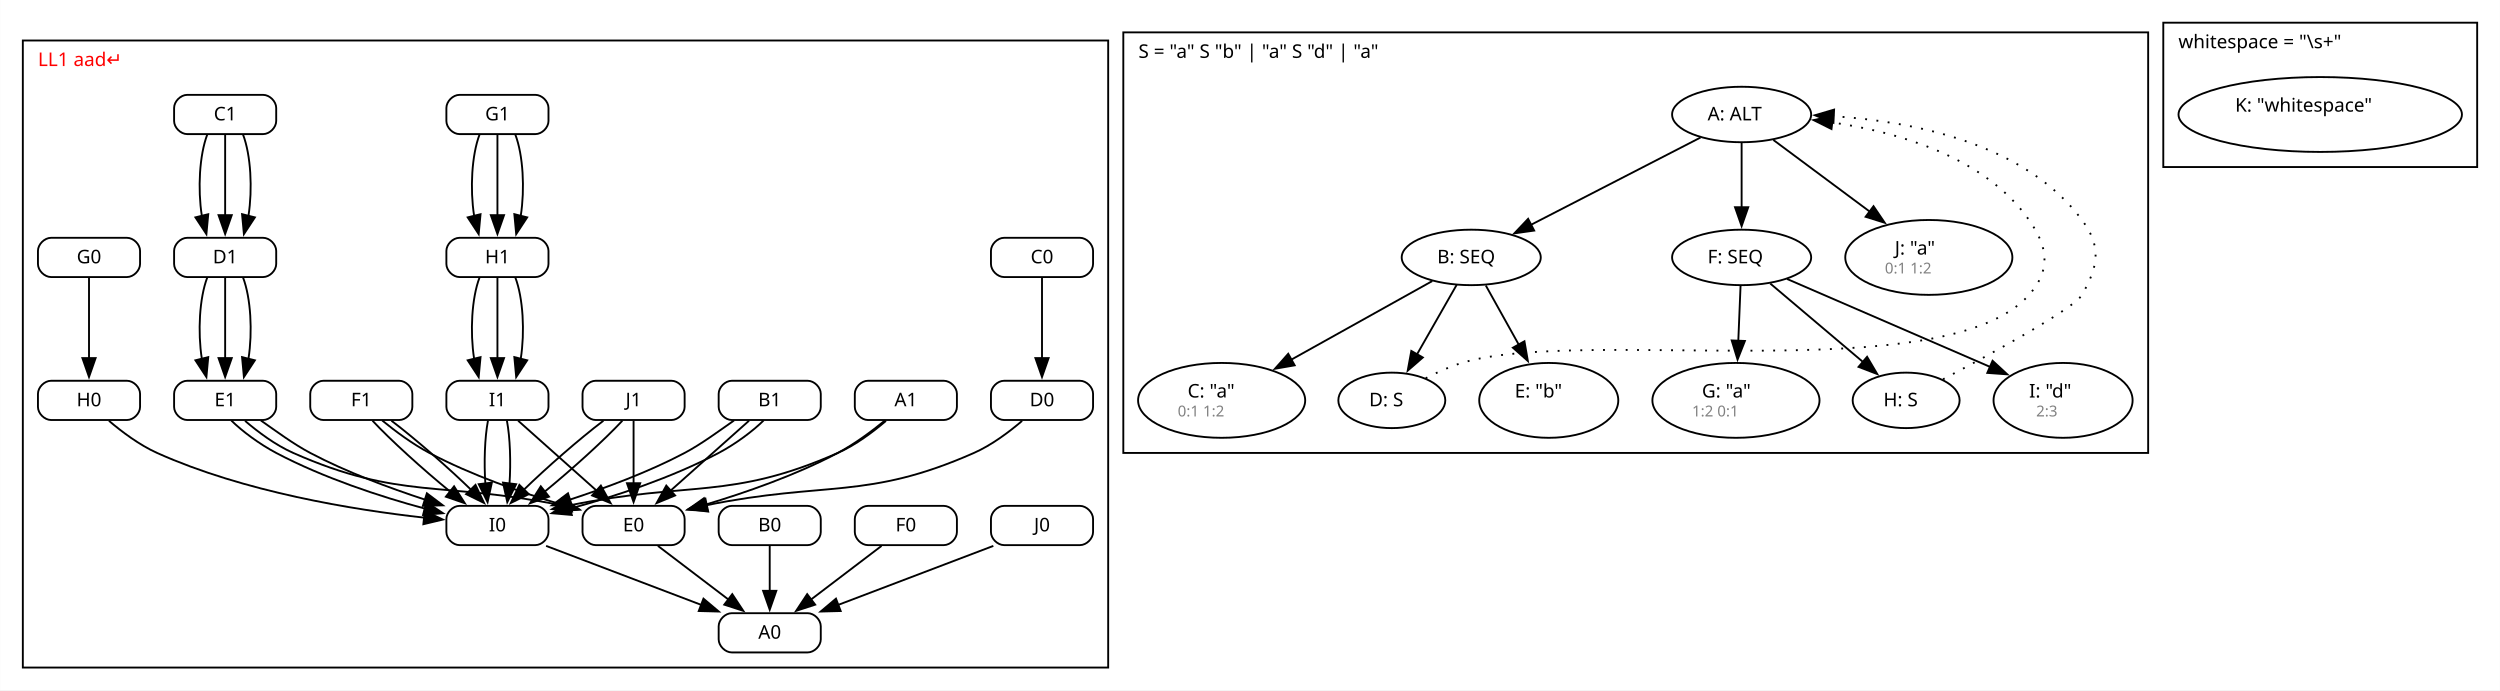
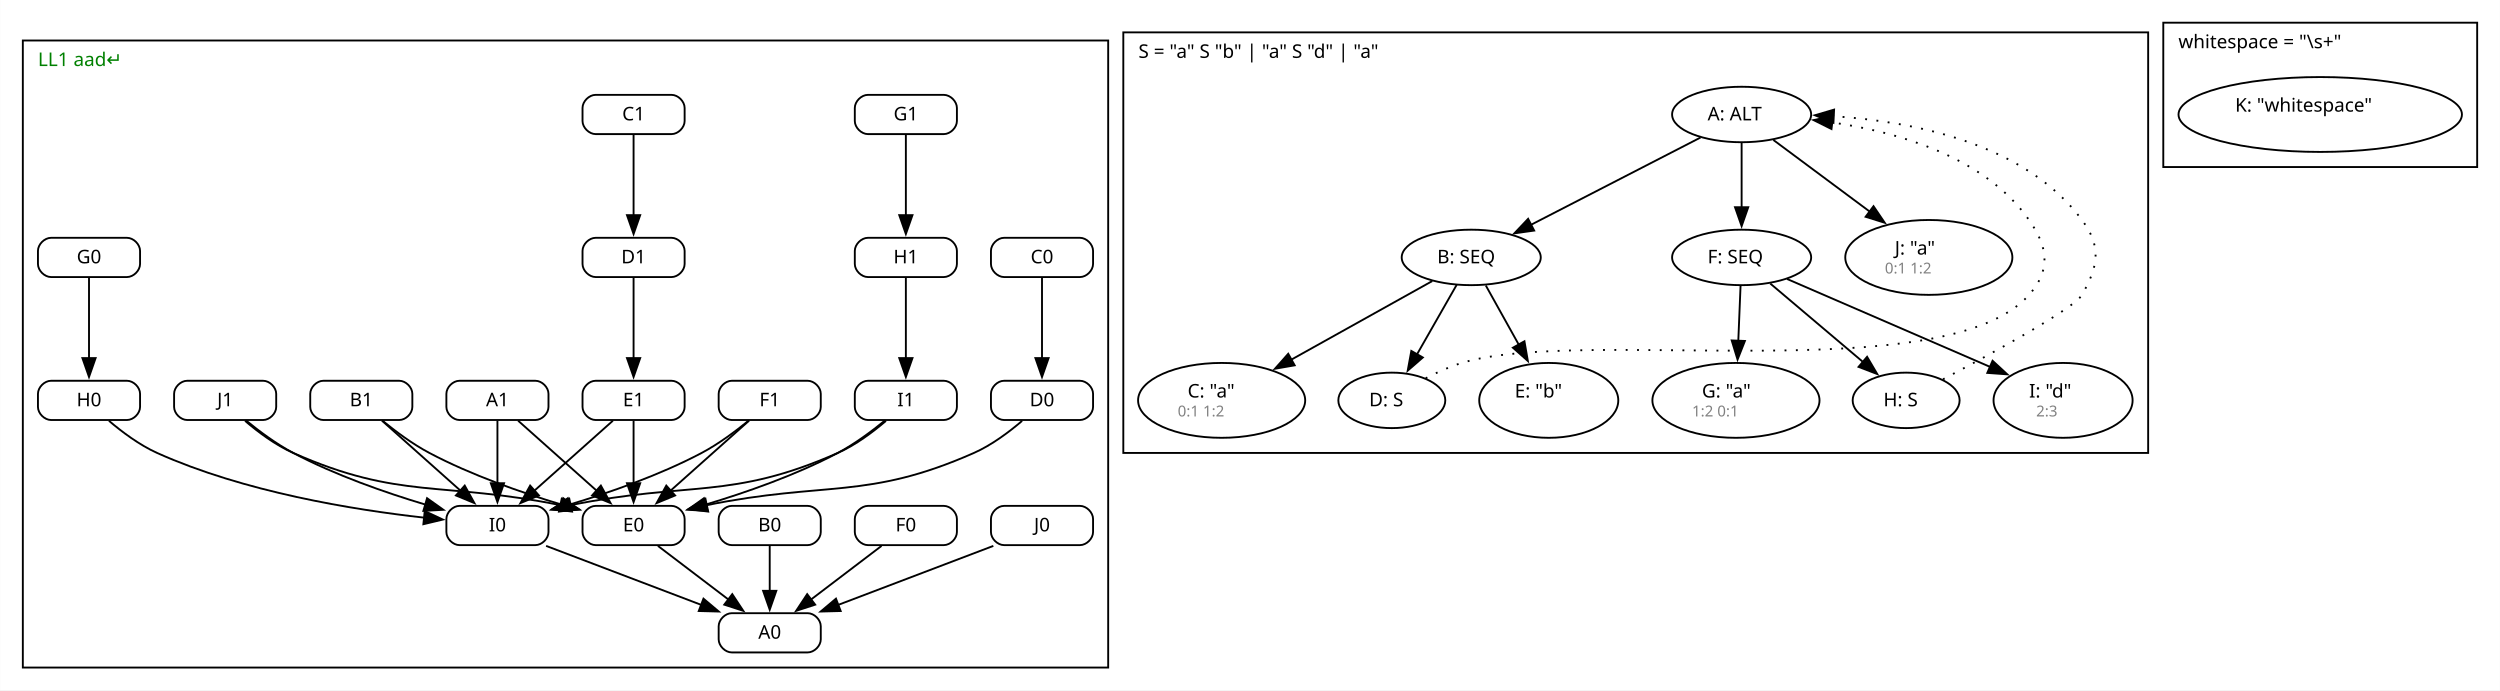
<svg xmlns="http://www.w3.org/2000/svg" width="1322pt" height="365pt" viewBox="0.00 0.00 1322.00 365.04">
  <g id="graph0" class="graph" transform="scale(1 1) rotate(0) translate(4 361.04)">
    <polygon fill="white" stroke="none" points="-4,4 -4,-361.04 1318,-361.04 1318,4 -4,4" />
+     <g id="clust1" class="cluster">
+       <polygon fill="none" stroke="black" points="8,-8 8,-339.62 582,-339.62 582,-8 8,-8" />
+       <text text-anchor="start" x="16" y="-326.12" font-family="Menlo" font-size="10.00" fill="green">LL1 aad↵</text>
+     </g>
+     <g id="clust2" class="cluster">
+       <polygon fill="none" stroke="black" points="590,-121.5 590,-343.92 1132,-343.92 1132,-121.5 590,-121.5" />
+       <text text-anchor="start" x="598" y="-330.42" font-family="Menlo" font-size="10.00">S = "a" S "b" | "a" S "d" | "a"</text>
+     </g>
    <g id="clust3" class="cluster">
      <polygon fill="none" stroke="black" points="1140,-272.7 1140,-349.04 1306,-349.04 1306,-272.7 1140,-272.7" />
      <text text-anchor="start" x="1148" y="-335.54" font-family="Menlo" font-size="10.00">whitespace = "\s+"</text>
    </g>
-     <g id="clust1" class="cluster">
-       <polygon fill="none" stroke="black" points="8,-8 8,-339.62 582,-339.62 582,-8 8,-8" />
-       <text text-anchor="start" x="16" y="-326.12" font-family="Menlo" font-size="10.00" fill="red">LL1 aad↵</text>
-     </g>
-     <g id="clust2" class="cluster">
-       <polygon fill="none" stroke="black" points="590,-121.5 590,-343.92 1132,-343.92 1132,-121.5 590,-121.5" />
-       <text text-anchor="start" x="598" y="-330.42" font-family="Menlo" font-size="10.00">S = "a" S "b" | "a" S "d" | "a"</text>
-     </g>
    <g id="node1" class="node">
-       <path fill="none" stroke="black" d="M351.08,-159.67C351.08,-159.67 310.92,-159.67 310.92,-159.67 307.46,-159.67 304,-156.22 304,-152.76 304,-152.76 304,-145.84 304,-145.84 304,-142.38 307.46,-138.92 310.92,-138.92 310.92,-138.92 351.08,-138.92 351.08,-138.92 354.54,-138.92 358,-142.38 358,-145.84 358,-145.84 358,-152.76 358,-152.76 358,-156.22 354.54,-159.67 351.08,-159.67" />
-       <text text-anchor="middle" x="331" y="-146.17" font-family="Menlo" font-size="10.00">J1</text>
+       <path fill="none" stroke="black" d="M135.08,-159.67C135.08,-159.67 94.92,-159.67 94.92,-159.67 91.46,-159.67 88,-156.22 88,-152.76 88,-152.76 88,-145.84 88,-145.84 88,-142.38 91.46,-138.92 94.92,-138.92 94.92,-138.92 135.08,-138.92 135.08,-138.92 138.54,-138.92 142,-142.38 142,-145.84 142,-145.84 142,-152.76 142,-152.76 142,-156.22 138.54,-159.67 135.08,-159.67" />
+       <text text-anchor="middle" x="115" y="-146.17" font-family="Menlo" font-size="10.00">J1</text>
    </g>
    <g id="node2" class="node">
      <path fill="none" stroke="black" d="M279.08,-93.5C279.08,-93.5 238.92,-93.5 238.92,-93.5 235.46,-93.5 232,-90.04 232,-86.58 232,-86.58 232,-79.67 232,-79.67 232,-76.21 235.46,-72.75 238.92,-72.75 238.92,-72.75 279.08,-72.75 279.08,-72.75 282.54,-72.75 286,-76.21 286,-79.67 286,-79.67 286,-86.58 286,-86.58 286,-90.04 282.54,-93.5 279.08,-93.5" />
      <text text-anchor="middle" x="259" y="-80" font-family="Menlo" font-size="10.00">I0</text>
    </g>
    <g id="edge1" class="edge">
-       <path fill="none" stroke="black" d="M315.06,-138.55C302.3,-128.85 284.97,-113.73 272.81,-101.88" />
-       <polygon fill="black" stroke="black" points="275.58,-99.71 266.07,-95.04 270.6,-104.62 275.58,-99.71" />
-     </g>
-     <g id="edge3" class="edge">
-       <path fill="none" stroke="black" d="M325.07,-138.55C315.78,-128.56 298.48,-112.84 283.78,-100.86" />
-       <polygon fill="black" stroke="black" points="286.27,-98.36 276.25,-94.9 281.93,-103.85 286.27,-98.36" />
+       <path fill="none" stroke="black" d="M126.07,-138.66C132.9,-133.07 142.05,-126.24 151,-121.5 173.15,-109.78 199.73,-100.53 220.98,-94.16" />
+       <polygon fill="black" stroke="black" points="221.78,-97.57 230.41,-91.43 219.83,-90.85 221.78,-97.57" />
    </g>
    <g id="node3" class="node">
      <path fill="none" stroke="black" d="M351.08,-93.5C351.08,-93.5 310.92,-93.5 310.92,-93.5 307.46,-93.5 304,-90.04 304,-86.58 304,-86.58 304,-79.67 304,-79.67 304,-76.21 307.46,-72.75 310.92,-72.75 310.92,-72.75 351.08,-72.75 351.08,-72.75 354.54,-72.75 358,-76.21 358,-79.67 358,-79.67 358,-86.58 358,-86.58 358,-90.04 354.54,-93.5 351.08,-93.5" />
      <text text-anchor="middle" x="331" y="-80" font-family="Menlo" font-size="10.00">E0</text>
    </g>
    <g id="edge2" class="edge">
-       <path fill="none" stroke="black" d="M331,-138.55C331,-129.79 331,-116.61 331,-105.42" />
-       <polygon fill="black" stroke="black" points="334.5,-105.48 331,-95.48 327.5,-105.48 334.5,-105.48" />
+       <path fill="none" stroke="black" d="M125.53,-138.45C132.31,-132.65 141.59,-125.66 151,-121.5 207.49,-96.54 229.12,-106.7 292.53,-93.84" />
+       <polygon fill="black" stroke="black" points="293.01,-97.32 302.05,-91.79 291.53,-90.48 293.01,-97.32" />
    </g>
    <g id="node5" class="node">
      <path fill="none" stroke="black" d="M423.08,-36.75C423.08,-36.75 382.92,-36.75 382.92,-36.75 379.46,-36.75 376,-33.29 376,-29.83 376,-29.83 376,-22.92 376,-22.92 376,-19.46 379.46,-16 382.92,-16 382.92,-16 423.08,-16 423.08,-16 426.54,-16 430,-19.46 430,-22.92 430,-22.92 430,-29.83 430,-29.83 430,-33.29 426.54,-36.75 423.08,-36.75" />
      <text text-anchor="middle" x="403" y="-23.25" font-family="Menlo" font-size="10.00">A0</text>
    </g>
-     <g id="edge8" class="edge">
+     <g id="edge6" class="edge">
      <path fill="none" stroke="black" d="M284.74,-72.34C307.58,-63.66 341.17,-50.88 366.72,-41.17" />
      <polygon fill="black" stroke="black" points="367.96,-44.44 376.06,-37.62 365.47,-37.9 367.96,-44.44" />
    </g>
-     <g id="edge24" class="edge">
+     <g id="edge16" class="edge">
      <path fill="none" stroke="black" d="M343.87,-72.34C354.21,-64.47 368.97,-53.25 381.15,-43.99" />
      <polygon fill="black" stroke="black" points="383.19,-46.83 389.03,-37.99 378.96,-41.26 383.19,-46.83" />
    </g>
    <g id="node4" class="node">
      <path fill="none" stroke="black" d="M567.08,-93.5C567.08,-93.5 526.92,-93.5 526.92,-93.5 523.46,-93.5 520,-90.04 520,-86.58 520,-86.58 520,-79.67 520,-79.67 520,-76.21 523.46,-72.75 526.92,-72.75 526.92,-72.75 567.08,-72.75 567.08,-72.75 570.54,-72.75 574,-76.21 574,-79.67 574,-79.67 574,-86.58 574,-86.58 574,-90.04 570.54,-93.5 567.08,-93.5" />
      <text text-anchor="middle" x="547" y="-80" font-family="Menlo" font-size="10.00">J0</text>
    </g>
-     <g id="edge4" class="edge">
+     <g id="edge3" class="edge">
      <path fill="none" stroke="black" d="M521.26,-72.34C498.42,-63.66 464.83,-50.88 439.28,-41.17" />
      <polygon fill="black" stroke="black" points="440.53,-37.9 429.94,-37.62 438.04,-44.44 440.53,-37.9" />
    </g>
    <g id="node6" class="node">
-       <path fill="none" stroke="black" d="M279.08,-159.67C279.08,-159.67 238.92,-159.67 238.92,-159.67 235.46,-159.67 232,-156.22 232,-152.76 232,-152.76 232,-145.84 232,-145.84 232,-142.38 235.46,-138.92 238.92,-138.92 238.92,-138.92 279.08,-138.92 279.08,-138.92 282.54,-138.92 286,-142.38 286,-145.84 286,-145.84 286,-152.76 286,-152.76 286,-156.22 282.54,-159.67 279.08,-159.67" />
-       <text text-anchor="middle" x="259" y="-146.17" font-family="Menlo" font-size="10.00">I1</text>
+       <path fill="none" stroke="black" d="M495.08,-159.67C495.08,-159.67 454.92,-159.67 454.92,-159.67 451.46,-159.67 448,-156.22 448,-152.76 448,-152.76 448,-145.84 448,-145.84 448,-142.38 451.46,-138.92 454.92,-138.92 454.92,-138.92 495.08,-138.92 495.08,-138.92 498.54,-138.92 502,-142.38 502,-145.84 502,-145.84 502,-152.76 502,-152.76 502,-156.22 498.54,-159.67 495.08,-159.67" />
+       <text text-anchor="middle" x="475" y="-146.17" font-family="Menlo" font-size="10.00">I1</text>
+     </g>
+     <g id="edge4" class="edge">
+       <path fill="none" stroke="black" d="M464.47,-138.45C457.69,-132.65 448.41,-125.66 439,-121.5 382.51,-96.54 360.88,-106.7 297.47,-93.84" />
+       <polygon fill="black" stroke="black" points="298.47,-90.48 287.95,-91.79 296.99,-97.32 298.47,-90.48" />
    </g>
    <g id="edge5" class="edge">
-       <path fill="none" stroke="black" d="M253.99,-138.55C252.29,-129.69 251.84,-116.33 252.63,-105.06" />
-       <polygon fill="black" stroke="black" points="256.06,-105.81 253.79,-95.47 249.11,-104.97 256.06,-105.81" />
+       <path fill="none" stroke="black" d="M463.93,-138.66C457.1,-133.07 447.95,-126.24 439,-121.5 416.85,-109.78 390.27,-100.53 369.02,-94.16" />
+       <polygon fill="black" stroke="black" points="370.17,-90.85 359.59,-91.43 368.22,-97.57 370.17,-90.85" />
+     </g>
+     <g id="node7" class="node">
+       <path fill="none" stroke="black" d="M495.08,-235.27C495.08,-235.27 454.92,-235.27 454.92,-235.27 451.46,-235.27 448,-231.81 448,-228.36 448,-228.36 448,-221.44 448,-221.44 448,-217.98 451.46,-214.52 454.92,-214.52 454.92,-214.52 495.08,-214.52 495.08,-214.52 498.54,-214.52 502,-217.98 502,-221.44 502,-221.44 502,-228.36 502,-228.36 502,-231.81 498.54,-235.27 495.08,-235.27" />
+       <text text-anchor="middle" x="475" y="-221.77" font-family="Menlo" font-size="10.00">H1</text>
    </g>
    <g id="edge7" class="edge">
-       <path fill="none" stroke="black" d="M264.01,-138.55C265.71,-129.69 266.16,-116.33 265.37,-105.06" />
-       <polygon fill="black" stroke="black" points="268.89,-104.97 264.21,-95.47 261.94,-105.81 268.89,-104.97" />
-     </g>
-     <g id="edge6" class="edge">
-       <path fill="none" stroke="black" d="M269.94,-138.55C280.93,-128.75 298.12,-113.43 311.46,-101.54" />
-       <polygon fill="black" stroke="black" points="313.7,-104.24 318.83,-94.97 309.04,-99.01 313.7,-104.24" />
-     </g>
-     <g id="node7" class="node">
-       <path fill="none" stroke="black" d="M279.08,-235.27C279.08,-235.27 238.92,-235.27 238.92,-235.27 235.46,-235.27 232,-231.81 232,-228.36 232,-228.36 232,-221.44 232,-221.44 232,-217.98 235.46,-214.52 238.92,-214.52 238.92,-214.52 279.08,-214.52 279.08,-214.52 282.54,-214.52 286,-217.98 286,-221.44 286,-221.44 286,-228.36 286,-228.36 286,-231.81 282.54,-235.27 279.08,-235.27" />
-       <text text-anchor="middle" x="259" y="-221.77" font-family="Menlo" font-size="10.00">H1</text>
-     </g>
-     <g id="edge9" class="edge">
-       <path fill="none" stroke="black" d="M249.54,-214.28C245.4,-203.43 244.44,-185.46 246.67,-171.32" />
-       <polygon fill="black" stroke="black" points="250.06,-172.18 249.08,-161.63 243.27,-170.49 250.06,-172.18" />
-     </g>
-     <g id="edge10" class="edge">
-       <path fill="none" stroke="black" d="M259,-214.28C259,-203.43 259,-185.46 259,-171.32" />
-       <polygon fill="black" stroke="black" points="262.5,-171.67 259,-161.67 255.5,-171.67 262.5,-171.67" />
-     </g>
-     <g id="edge11" class="edge">
-       <path fill="none" stroke="black" d="M268.46,-214.28C272.6,-203.43 273.56,-185.46 271.33,-171.32" />
-       <polygon fill="black" stroke="black" points="274.73,-170.49 268.92,-161.63 267.94,-172.18 274.73,-170.49" />
+       <path fill="none" stroke="black" d="M475,-214.28C475,-203.43 475,-185.46 475,-171.32" />
+       <polygon fill="black" stroke="black" points="478.5,-171.67 475,-161.67 471.5,-171.67 478.5,-171.67" />
    </g>
    <g id="node8" class="node">
      <path fill="none" stroke="black" d="M63.08,-159.67C63.08,-159.67 22.92,-159.67 22.92,-159.67 19.46,-159.67 16,-156.22 16,-152.76 16,-152.76 16,-145.84 16,-145.84 16,-142.38 19.46,-138.92 22.92,-138.92 22.92,-138.92 63.08,-138.92 63.08,-138.92 66.54,-138.92 70,-142.38 70,-145.84 70,-145.84 70,-152.76 70,-152.76 70,-156.22 66.54,-159.67 63.08,-159.67" />
      <text text-anchor="middle" x="43" y="-146.17" font-family="Menlo" font-size="10.00">H0</text>
    </g>
-     <g id="edge12" class="edge">
+     <g id="edge8" class="edge">
      <path fill="none" stroke="black" d="M53.55,-138.49C60.34,-132.71 69.62,-125.72 79,-121.5 124.97,-100.84 182.72,-91.45 220.22,-87.28" />
      <polygon fill="black" stroke="black" points="220.55,-90.77 230.14,-86.26 219.83,-83.8 220.55,-90.77" />
    </g>
    <g id="node9" class="node">
-       <path fill="none" stroke="black" d="M279.08,-310.87C279.08,-310.87 238.92,-310.87 238.92,-310.87 235.46,-310.87 232,-307.41 232,-303.95 232,-303.95 232,-297.04 232,-297.04 232,-293.58 235.46,-290.12 238.92,-290.12 238.92,-290.12 279.08,-290.12 279.08,-290.12 282.54,-290.12 286,-293.58 286,-297.04 286,-297.04 286,-303.95 286,-303.95 286,-307.41 282.54,-310.87 279.08,-310.87" />
-       <text text-anchor="middle" x="259" y="-297.37" font-family="Menlo" font-size="10.00">G1</text>
-     </g>
-     <g id="edge13" class="edge">
-       <path fill="none" stroke="black" d="M249.54,-289.87C245.4,-279.02 244.44,-261.05 246.67,-246.92" />
-       <polygon fill="black" stroke="black" points="250.06,-247.77 249.08,-237.22 243.27,-246.08 250.06,-247.77" />
-     </g>
-     <g id="edge14" class="edge">
-       <path fill="none" stroke="black" d="M259,-289.87C259,-279.02 259,-261.05 259,-246.92" />
-       <polygon fill="black" stroke="black" points="262.5,-247.27 259,-237.27 255.5,-247.27 262.5,-247.27" />
-     </g>
-     <g id="edge15" class="edge">
-       <path fill="none" stroke="black" d="M268.46,-289.87C272.6,-279.02 273.56,-261.05 271.33,-246.92" />
-       <polygon fill="black" stroke="black" points="274.73,-246.08 268.92,-237.22 267.94,-247.77 274.73,-246.08" />
+       <path fill="none" stroke="black" d="M495.08,-310.87C495.08,-310.87 454.92,-310.87 454.92,-310.87 451.46,-310.87 448,-307.41 448,-303.95 448,-303.95 448,-297.04 448,-297.04 448,-293.58 451.46,-290.12 454.92,-290.12 454.92,-290.12 495.08,-290.12 495.08,-290.12 498.54,-290.12 502,-293.58 502,-297.04 502,-297.04 502,-303.95 502,-303.95 502,-307.41 498.54,-310.87 495.08,-310.87" />
+       <text text-anchor="middle" x="475" y="-297.37" font-family="Menlo" font-size="10.00">G1</text>
+     </g>
+     <g id="edge9" class="edge">
+       <path fill="none" stroke="black" d="M475,-289.87C475,-279.02 475,-261.05 475,-246.92" />
+       <polygon fill="black" stroke="black" points="478.5,-247.27 475,-237.27 471.5,-247.27 478.5,-247.27" />
    </g>
    <g id="node10" class="node">
      <path fill="none" stroke="black" d="M63.08,-235.27C63.08,-235.27 22.92,-235.27 22.92,-235.27 19.46,-235.27 16,-231.81 16,-228.36 16,-228.36 16,-221.44 16,-221.44 16,-217.98 19.46,-214.52 22.92,-214.52 22.92,-214.52 63.08,-214.52 63.08,-214.52 66.54,-214.52 70,-217.98 70,-221.44 70,-221.44 70,-228.36 70,-228.36 70,-231.81 66.54,-235.27 63.08,-235.27" />
      <text text-anchor="middle" x="43" y="-221.77" font-family="Menlo" font-size="10.00">G0</text>
    </g>
-     <g id="edge16" class="edge">
+     <g id="edge10" class="edge">
      <path fill="none" stroke="black" d="M43,-214.28C43,-203.43 43,-185.46 43,-171.32" />
      <polygon fill="black" stroke="black" points="46.5,-171.67 43,-161.67 39.5,-171.67 46.5,-171.67" />
    </g>
    <g id="node11" class="node">
-       <path fill="none" stroke="black" d="M207.08,-159.67C207.08,-159.67 166.92,-159.67 166.92,-159.67 163.46,-159.67 160,-156.22 160,-152.76 160,-152.76 160,-145.84 160,-145.84 160,-142.38 163.46,-138.92 166.92,-138.92 166.92,-138.92 207.08,-138.92 207.08,-138.92 210.54,-138.92 214,-142.38 214,-145.84 214,-145.84 214,-152.76 214,-152.76 214,-156.22 210.54,-159.67 207.08,-159.67" />
-       <text text-anchor="middle" x="187" y="-146.17" font-family="Menlo" font-size="10.00">F1</text>
-     </g>
-     <g id="edge17" class="edge">
-       <path fill="none" stroke="black" d="M192.93,-138.55C202.22,-128.56 219.52,-112.84 234.22,-100.86" />
-       <polygon fill="black" stroke="black" points="236.07,-103.85 241.75,-94.9 231.73,-98.36 236.07,-103.85" />
-     </g>
-     <g id="edge19" class="edge">
-       <path fill="none" stroke="black" d="M202.94,-138.55C215.7,-128.85 233.03,-113.73 245.19,-101.88" />
-       <polygon fill="black" stroke="black" points="247.4,-104.62 251.93,-95.04 242.42,-99.71 247.4,-104.62" />
-     </g>
-     <g id="edge18" class="edge">
-       <path fill="none" stroke="black" d="M198.07,-138.66C204.9,-133.07 214.05,-126.24 223,-121.5 245.15,-109.78 271.73,-100.53 292.98,-94.16" />
-       <polygon fill="black" stroke="black" points="293.78,-97.57 302.41,-91.43 291.83,-90.85 293.78,-97.57" />
+       <path fill="none" stroke="black" d="M423.08,-159.67C423.08,-159.67 382.92,-159.67 382.92,-159.67 379.46,-159.67 376,-156.22 376,-152.76 376,-152.76 376,-145.84 376,-145.84 376,-142.38 379.46,-138.92 382.92,-138.92 382.92,-138.92 423.08,-138.92 423.08,-138.92 426.54,-138.92 430,-142.38 430,-145.84 430,-145.84 430,-152.76 430,-152.76 430,-156.22 426.54,-159.67 423.08,-159.67" />
+       <text text-anchor="middle" x="403" y="-146.17" font-family="Menlo" font-size="10.00">F1</text>
+     </g>
+     <g id="edge12" class="edge">
+       <path fill="none" stroke="black" d="M391.93,-138.66C385.1,-133.07 375.95,-126.24 367,-121.5 344.85,-109.78 318.27,-100.53 297.02,-94.16" />
+       <polygon fill="black" stroke="black" points="298.17,-90.85 287.59,-91.43 296.22,-97.57 298.17,-90.85" />
+     </g>
+     <g id="edge11" class="edge">
+       <path fill="none" stroke="black" d="M392.06,-138.55C381.07,-128.75 363.88,-113.43 350.54,-101.54" />
+       <polygon fill="black" stroke="black" points="352.96,-99.01 343.17,-94.97 348.3,-104.24 352.96,-99.01" />
    </g>
    <g id="node12" class="node">
      <path fill="none" stroke="black" d="M495.08,-93.5C495.08,-93.5 454.92,-93.5 454.92,-93.5 451.46,-93.5 448,-90.04 448,-86.58 448,-86.58 448,-79.67 448,-79.67 448,-76.21 451.46,-72.75 454.92,-72.75 454.92,-72.75 495.08,-72.75 495.08,-72.75 498.54,-72.75 502,-76.21 502,-79.67 502,-79.67 502,-86.58 502,-86.58 502,-90.04 498.54,-93.5 495.08,-93.5" />
      <text text-anchor="middle" x="475" y="-80" font-family="Menlo" font-size="10.00">F0</text>
    </g>
-     <g id="edge20" class="edge">
+     <g id="edge13" class="edge">
      <path fill="none" stroke="black" d="M462.13,-72.34C451.79,-64.47 437.03,-53.25 424.85,-43.99" />
      <polygon fill="black" stroke="black" points="427.04,-41.26 416.97,-37.99 422.81,-46.83 427.04,-41.26" />
    </g>
    <g id="node13" class="node">
-       <path fill="none" stroke="black" d="M135.08,-159.67C135.08,-159.67 94.92,-159.67 94.92,-159.67 91.46,-159.67 88,-156.22 88,-152.76 88,-152.76 88,-145.84 88,-145.84 88,-142.38 91.46,-138.92 94.92,-138.92 94.92,-138.92 135.08,-138.92 135.08,-138.92 138.54,-138.92 142,-142.38 142,-145.84 142,-145.84 142,-152.76 142,-152.76 142,-156.22 138.54,-159.67 135.08,-159.67" />
-       <text text-anchor="middle" x="115" y="-146.17" font-family="Menlo" font-size="10.00">E1</text>
-     </g>
-     <g id="edge21" class="edge">
-       <path fill="none" stroke="black" d="M118.25,-138.66C123.9,-133.07 133.05,-126.24 142,-121.5 166.72,-108.43 196.95,-98.42 220.64,-92.06" />
-       <polygon fill="black" stroke="black" points="221.4,-95.48 230.22,-89.62 219.67,-88.7 221.4,-95.48" />
-     </g>
-     <g id="edge23" class="edge">
-       <path fill="none" stroke="black" d="M133.89,-138.66C141.9,-133.07 151.05,-126.24 160,-121.5 179.26,-111.31 201.87,-102.99 220.71,-96.8" />
-       <polygon fill="black" stroke="black" points="221.69,-100.16 230.15,-93.78 219.56,-93.49 221.69,-100.16" />
-     </g>
-     <g id="edge22" class="edge">
-       <path fill="none" stroke="black" d="M125.53,-138.45C132.31,-132.65 141.59,-125.66 151,-121.5 207.49,-96.54 229.12,-106.7 292.53,-93.84" />
-       <polygon fill="black" stroke="black" points="293.01,-97.32 302.05,-91.79 291.53,-90.48 293.01,-97.32" />
+       <path fill="none" stroke="black" d="M351.08,-159.67C351.08,-159.67 310.92,-159.67 310.92,-159.67 307.46,-159.67 304,-156.22 304,-152.76 304,-152.76 304,-145.84 304,-145.84 304,-142.38 307.46,-138.92 310.92,-138.92 310.92,-138.92 351.08,-138.92 351.08,-138.92 354.54,-138.92 358,-142.38 358,-145.84 358,-145.84 358,-152.76 358,-152.76 358,-156.22 354.54,-159.67 351.08,-159.67" />
+       <text text-anchor="middle" x="331" y="-146.17" font-family="Menlo" font-size="10.00">E1</text>
+     </g>
+     <g id="edge15" class="edge">
+       <path fill="none" stroke="black" d="M320.06,-138.55C309.07,-128.75 291.88,-113.43 278.54,-101.54" />
+       <polygon fill="black" stroke="black" points="280.96,-99.01 271.17,-94.97 276.3,-104.24 280.96,-99.01" />
+     </g>
+     <g id="edge14" class="edge">
+       <path fill="none" stroke="black" d="M331,-138.55C331,-129.79 331,-116.61 331,-105.42" />
+       <polygon fill="black" stroke="black" points="334.5,-105.48 331,-95.48 327.5,-105.48 334.5,-105.48" />
    </g>
    <g id="node14" class="node">
-       <path fill="none" stroke="black" d="M135.08,-235.27C135.08,-235.27 94.92,-235.27 94.92,-235.27 91.46,-235.27 88,-231.81 88,-228.36 88,-228.36 88,-221.44 88,-221.44 88,-217.98 91.46,-214.52 94.92,-214.52 94.92,-214.52 135.08,-214.52 135.08,-214.52 138.54,-214.52 142,-217.98 142,-221.44 142,-221.44 142,-228.36 142,-228.36 142,-231.81 138.54,-235.27 135.08,-235.27" />
-       <text text-anchor="middle" x="115" y="-221.77" font-family="Menlo" font-size="10.00">D1</text>
-     </g>
-     <g id="edge25" class="edge">
-       <path fill="none" stroke="black" d="M105.54,-214.28C101.4,-203.43 100.44,-185.46 102.67,-171.32" />
-       <polygon fill="black" stroke="black" points="106.06,-172.18 105.08,-161.63 99.27,-170.49 106.06,-172.18" />
-     </g>
-     <g id="edge26" class="edge">
-       <path fill="none" stroke="black" d="M115,-214.28C115,-203.43 115,-185.46 115,-171.32" />
-       <polygon fill="black" stroke="black" points="118.5,-171.67 115,-161.67 111.5,-171.67 118.5,-171.67" />
-     </g>
-     <g id="edge27" class="edge">
-       <path fill="none" stroke="black" d="M124.46,-214.28C128.6,-203.43 129.56,-185.46 127.33,-171.32" />
-       <polygon fill="black" stroke="black" points="130.73,-170.49 124.92,-161.63 123.94,-172.18 130.73,-170.49" />
+       <path fill="none" stroke="black" d="M351.08,-235.27C351.08,-235.27 310.92,-235.27 310.92,-235.27 307.46,-235.27 304,-231.81 304,-228.36 304,-228.36 304,-221.44 304,-221.44 304,-217.98 307.46,-214.52 310.92,-214.52 310.92,-214.52 351.08,-214.52 351.08,-214.52 354.54,-214.52 358,-217.98 358,-221.44 358,-221.44 358,-228.36 358,-228.36 358,-231.81 354.54,-235.27 351.08,-235.27" />
+       <text text-anchor="middle" x="331" y="-221.77" font-family="Menlo" font-size="10.00">D1</text>
+     </g>
+     <g id="edge17" class="edge">
+       <path fill="none" stroke="black" d="M331,-214.28C331,-203.43 331,-185.46 331,-171.32" />
+       <polygon fill="black" stroke="black" points="334.5,-171.67 331,-161.67 327.5,-171.67 334.5,-171.67" />
    </g>
    <g id="node15" class="node">
      <path fill="none" stroke="black" d="M567.08,-159.67C567.08,-159.67 526.92,-159.67 526.92,-159.67 523.46,-159.67 520,-156.22 520,-152.76 520,-152.76 520,-145.84 520,-145.84 520,-142.38 523.46,-138.92 526.92,-138.92 526.92,-138.92 567.08,-138.92 567.08,-138.92 570.54,-138.92 574,-142.38 574,-145.84 574,-145.84 574,-152.76 574,-152.76 574,-156.22 570.54,-159.67 567.08,-159.67" />
      <text text-anchor="middle" x="547" y="-146.17" font-family="Menlo" font-size="10.00">D0</text>
    </g>
-     <g id="edge28" class="edge">
+     <g id="edge18" class="edge">
      <path fill="none" stroke="black" d="M536.47,-138.45C529.69,-132.65 520.41,-125.66 511,-121.5 454.51,-96.54 432.88,-106.7 369.47,-93.84" />
      <polygon fill="black" stroke="black" points="370.47,-90.48 359.95,-91.79 368.99,-97.32 370.47,-90.48" />
    </g>
    <g id="node16" class="node">
-       <path fill="none" stroke="black" d="M135.08,-310.87C135.08,-310.87 94.92,-310.87 94.92,-310.87 91.46,-310.87 88,-307.41 88,-303.95 88,-303.95 88,-297.04 88,-297.04 88,-293.58 91.46,-290.12 94.92,-290.12 94.92,-290.12 135.08,-290.12 135.08,-290.12 138.54,-290.12 142,-293.58 142,-297.04 142,-297.04 142,-303.95 142,-303.95 142,-307.41 138.54,-310.87 135.08,-310.87" />
-       <text text-anchor="middle" x="115" y="-297.37" font-family="Menlo" font-size="10.00">C1</text>
-     </g>
-     <g id="edge29" class="edge">
-       <path fill="none" stroke="black" d="M105.54,-289.87C101.4,-279.02 100.44,-261.05 102.67,-246.92" />
-       <polygon fill="black" stroke="black" points="106.06,-247.77 105.08,-237.22 99.27,-246.08 106.06,-247.77" />
-     </g>
-     <g id="edge30" class="edge">
-       <path fill="none" stroke="black" d="M115,-289.87C115,-279.02 115,-261.05 115,-246.92" />
-       <polygon fill="black" stroke="black" points="118.5,-247.27 115,-237.27 111.5,-247.27 118.5,-247.27" />
-     </g>
-     <g id="edge31" class="edge">
-       <path fill="none" stroke="black" d="M124.46,-289.87C128.6,-279.02 129.56,-261.05 127.33,-246.92" />
-       <polygon fill="black" stroke="black" points="130.73,-246.08 124.92,-237.22 123.94,-247.77 130.73,-246.08" />
+       <path fill="none" stroke="black" d="M351.08,-310.87C351.08,-310.87 310.92,-310.87 310.92,-310.87 307.46,-310.87 304,-307.41 304,-303.95 304,-303.95 304,-297.04 304,-297.04 304,-293.58 307.46,-290.12 310.92,-290.12 310.92,-290.12 351.08,-290.12 351.08,-290.12 354.54,-290.12 358,-293.58 358,-297.04 358,-297.04 358,-303.95 358,-303.95 358,-307.41 354.54,-310.87 351.08,-310.87" />
+       <text text-anchor="middle" x="331" y="-297.37" font-family="Menlo" font-size="10.00">C1</text>
+     </g>
+     <g id="edge19" class="edge">
+       <path fill="none" stroke="black" d="M331,-289.87C331,-279.02 331,-261.05 331,-246.92" />
+       <polygon fill="black" stroke="black" points="334.5,-247.27 331,-237.27 327.5,-247.27 334.5,-247.27" />
    </g>
    <g id="node17" class="node">
      <path fill="none" stroke="black" d="M567.08,-235.27C567.08,-235.27 526.92,-235.27 526.92,-235.27 523.46,-235.27 520,-231.81 520,-228.36 520,-228.36 520,-221.44 520,-221.44 520,-217.98 523.46,-214.52 526.92,-214.52 526.92,-214.52 567.08,-214.52 567.08,-214.52 570.54,-214.52 574,-217.98 574,-221.44 574,-221.44 574,-228.36 574,-228.36 574,-231.81 570.54,-235.27 567.08,-235.27" />
      <text text-anchor="middle" x="547" y="-221.77" font-family="Menlo" font-size="10.00">C0</text>
    </g>
-     <g id="edge32" class="edge">
+     <g id="edge20" class="edge">
      <path fill="none" stroke="black" d="M547,-214.28C547,-203.43 547,-185.46 547,-171.32" />
      <polygon fill="black" stroke="black" points="550.5,-171.67 547,-161.67 543.5,-171.67 550.5,-171.67" />
    </g>
    <g id="node18" class="node">
-       <path fill="none" stroke="black" d="M423.08,-159.67C423.08,-159.67 382.92,-159.67 382.92,-159.67 379.46,-159.67 376,-156.22 376,-152.76 376,-152.76 376,-145.84 376,-145.84 376,-142.38 379.46,-138.92 382.92,-138.92 382.92,-138.92 423.08,-138.92 423.08,-138.92 426.54,-138.92 430,-142.38 430,-145.84 430,-145.84 430,-152.76 430,-152.76 430,-156.22 426.54,-159.67 423.08,-159.67" />
-       <text text-anchor="middle" x="403" y="-146.17" font-family="Menlo" font-size="10.00">B1</text>
-     </g>
-     <g id="edge33" class="edge">
-       <path fill="none" stroke="black" d="M384.11,-138.66C376.1,-133.07 366.95,-126.24 358,-121.5 338.74,-111.31 316.13,-102.99 297.29,-96.8" />
-       <polygon fill="black" stroke="black" points="298.44,-93.49 287.85,-93.78 296.31,-100.16 298.44,-93.49" />
-     </g>
-     <g id="edge35" class="edge">
-       <path fill="none" stroke="black" d="M399.75,-138.66C394.1,-133.07 384.95,-126.24 376,-121.5 351.28,-108.43 321.05,-98.42 297.36,-92.06" />
-       <polygon fill="black" stroke="black" points="298.33,-88.7 287.78,-89.62 296.6,-95.48 298.33,-88.7" />
-     </g>
-     <g id="edge34" class="edge">
-       <path fill="none" stroke="black" d="M392.06,-138.55C381.07,-128.75 363.88,-113.43 350.54,-101.54" />
-       <polygon fill="black" stroke="black" points="352.96,-99.01 343.17,-94.97 348.3,-104.24 352.96,-99.01" />
+       <path fill="none" stroke="black" d="M207.08,-159.67C207.08,-159.67 166.92,-159.67 166.92,-159.67 163.46,-159.67 160,-156.22 160,-152.76 160,-152.76 160,-145.84 160,-145.84 160,-142.38 163.46,-138.92 166.92,-138.92 166.92,-138.92 207.08,-138.92 207.08,-138.92 210.54,-138.92 214,-142.38 214,-145.84 214,-145.84 214,-152.76 214,-152.76 214,-156.22 210.54,-159.67 207.08,-159.67" />
+       <text text-anchor="middle" x="187" y="-146.17" font-family="Menlo" font-size="10.00">B1</text>
+     </g>
+     <g id="edge22" class="edge">
+       <path fill="none" stroke="black" d="M197.94,-138.55C208.93,-128.75 226.12,-113.43 239.46,-101.54" />
+       <polygon fill="black" stroke="black" points="241.7,-104.24 246.83,-94.97 237.04,-99.01 241.7,-104.24" />
+     </g>
+     <g id="edge21" class="edge">
+       <path fill="none" stroke="black" d="M198.07,-138.66C204.9,-133.07 214.05,-126.24 223,-121.5 245.15,-109.78 271.73,-100.53 292.98,-94.16" />
+       <polygon fill="black" stroke="black" points="293.78,-97.57 302.41,-91.43 291.83,-90.85 293.78,-97.57" />
    </g>
    <g id="node19" class="node">
      <path fill="none" stroke="black" d="M423.08,-93.5C423.08,-93.5 382.92,-93.5 382.92,-93.5 379.46,-93.5 376,-90.04 376,-86.58 376,-86.58 376,-79.67 376,-79.67 376,-76.21 379.46,-72.75 382.92,-72.75 382.92,-72.75 423.08,-72.75 423.08,-72.75 426.54,-72.75 430,-76.21 430,-79.67 430,-79.67 430,-86.58 430,-86.58 430,-90.04 426.54,-93.5 423.08,-93.5" />
      <text text-anchor="middle" x="403" y="-80" font-family="Menlo" font-size="10.00">B0</text>
    </g>
-     <g id="edge36" class="edge">
+     <g id="edge23" class="edge">
      <path fill="none" stroke="black" d="M403,-72.34C403,-65.72 403,-56.72 403,-48.52" />
      <polygon fill="black" stroke="black" points="406.5,-48.59 403,-38.59 399.5,-48.59 406.5,-48.59" />
    </g>
    <g id="node20" class="node">
-       <path fill="none" stroke="black" d="M495.08,-159.67C495.08,-159.67 454.92,-159.67 454.92,-159.67 451.46,-159.67 448,-156.22 448,-152.76 448,-152.76 448,-145.84 448,-145.84 448,-142.38 451.46,-138.92 454.92,-138.92 454.92,-138.92 495.08,-138.92 495.08,-138.92 498.54,-138.92 502,-142.38 502,-145.84 502,-145.84 502,-152.76 502,-152.76 502,-156.22 498.54,-159.67 495.08,-159.67" />
-       <text text-anchor="middle" x="475" y="-146.17" font-family="Menlo" font-size="10.00">A1</text>
-     </g>
-     <g id="edge37" class="edge">
-       <path fill="none" stroke="black" d="M464.47,-138.45C457.69,-132.65 448.41,-125.66 439,-121.5 382.51,-96.54 360.88,-106.7 297.47,-93.84" />
-       <polygon fill="black" stroke="black" points="298.47,-90.48 287.95,-91.79 296.99,-97.32 298.47,-90.48" />
-     </g>
-     <g id="edge38" class="edge">
-       <path fill="none" stroke="black" d="M463.93,-138.66C457.1,-133.07 447.95,-126.24 439,-121.5 416.85,-109.78 390.27,-100.53 369.02,-94.16" />
-       <polygon fill="black" stroke="black" points="370.17,-90.85 359.59,-91.43 368.22,-97.57 370.17,-90.85" />
+       <path fill="none" stroke="black" d="M279.08,-159.67C279.08,-159.67 238.92,-159.67 238.92,-159.67 235.46,-159.67 232,-156.22 232,-152.76 232,-152.76 232,-145.84 232,-145.84 232,-142.38 235.46,-138.92 238.92,-138.92 238.92,-138.92 279.08,-138.92 279.08,-138.92 282.54,-138.92 286,-142.38 286,-145.84 286,-145.84 286,-152.76 286,-152.76 286,-156.22 282.54,-159.67 279.08,-159.67" />
+       <text text-anchor="middle" x="259" y="-146.17" font-family="Menlo" font-size="10.00">A1</text>
+     </g>
+     <g id="edge24" class="edge">
+       <path fill="none" stroke="black" d="M259,-138.55C259,-129.79 259,-116.61 259,-105.42" />
+       <polygon fill="black" stroke="black" points="262.5,-105.48 259,-95.48 255.5,-105.48 262.5,-105.48" />
+     </g>
+     <g id="edge25" class="edge">
+       <path fill="none" stroke="black" d="M269.94,-138.55C280.93,-128.75 298.12,-113.43 311.46,-101.54" />
+       <polygon fill="black" stroke="black" points="313.7,-104.24 318.83,-94.97 309.04,-99.01 313.7,-104.24" />
    </g>
    <g id="node21" class="node">
      <ellipse fill="none" stroke="black" cx="917" cy="-300.49" rx="36.77" ry="14.67" />
      <text text-anchor="start" x="899" y="-297.37" font-family="Menlo" font-size="10.00">A: ALT</text>
    </g>
    <g id="node22" class="node">
      <ellipse fill="none" stroke="black" cx="774" cy="-224.9" rx="36.77" ry="14.67" />
      <text text-anchor="start" x="756" y="-221.77" font-family="Menlo" font-size="10.00">B: SEQ</text>
    </g>
-     <g id="edge39" class="edge">
+     <g id="edge26" class="edge">
      <path fill="none" stroke="black" d="M895.28,-288.32C871.42,-276.03 832.86,-256.19 805.64,-242.18" />
      <polygon fill="black" stroke="black" points="807.29,-239.1 796.8,-237.63 804.09,-245.32 807.29,-239.1" />
    </g>
    <g id="node26" class="node">
      <ellipse fill="none" stroke="black" cx="917" cy="-224.9" rx="36.77" ry="14.67" />
      <text text-anchor="start" x="899" y="-221.77" font-family="Menlo" font-size="10.00">F: SEQ</text>
    </g>
-     <g id="edge43" class="edge">
+     <g id="edge30" class="edge">
      <path fill="none" stroke="black" d="M917,-285.65C917,-275.95 917,-262.7 917,-251.14" />
      <polygon fill="black" stroke="black" points="920.5,-251.44 917,-241.44 913.5,-251.44 920.5,-251.44" />
    </g>
    <g id="node30" class="node">
      <ellipse fill="none" stroke="black" cx="1016" cy="-224.9" rx="44.19" ry="19.8" />
      <text text-anchor="start" x="998" y="-226.4" font-family="Menlo" font-size="10.00">J: "a"</text>
      <text text-anchor="start" x="992.75" y="-216.4" font-family="Menlo" font-size="8.00" fill="gray"> 0:1 1:2 </text>
      <text text-anchor="start" x="1033.25" y="-216.4" font-family="Menlo" font-size="10.00"> </text>
    </g>
-     <g id="edge47" class="edge">
+     <g id="edge34" class="edge">
      <path fill="none" stroke="black" d="M933.79,-287.01C947.76,-276.63 968.01,-261.58 984.91,-249.01" />
      <polygon fill="black" stroke="black" points="986.75,-252 992.69,-243.23 982.57,-246.39 986.75,-252" />
    </g>
    <g id="node23" class="node">
      <ellipse fill="none" stroke="black" cx="642" cy="-149.3" rx="44.19" ry="19.8" />
      <text text-anchor="start" x="624" y="-150.8" font-family="Menlo" font-size="10.00">C: "a"</text>
      <text text-anchor="start" x="618.75" y="-140.8" font-family="Menlo" font-size="8.00" fill="gray"> 0:1 1:2 </text>
      <text text-anchor="start" x="659.25" y="-140.8" font-family="Menlo" font-size="10.00"> </text>
    </g>
-     <g id="edge40" class="edge">
+     <g id="edge27" class="edge">
      <path fill="none" stroke="black" d="M753.38,-212.4C733.45,-201.29 702.84,-184.22 678.75,-170.79" />
      <polygon fill="black" stroke="black" points="680.63,-167.83 670.19,-166.02 677.22,-173.95 680.63,-167.83" />
    </g>
    <g id="node24" class="node">
      <ellipse fill="none" stroke="black" cx="732" cy="-149.3" rx="28.28" ry="14.67" />
      <text text-anchor="start" x="720" y="-146.17" font-family="Menlo" font-size="10.00">D: S</text>
    </g>
-     <g id="edge41" class="edge">
+     <g id="edge28" class="edge">
      <path fill="none" stroke="black" d="M766.3,-210.4C760.44,-200.13 752.23,-185.74 745.31,-173.62" />
      <polygon fill="black" stroke="black" points="748.4,-171.98 740.4,-165.03 742.32,-175.45 748.4,-171.98" />
    </g>
    <g id="node25" class="node">
      <ellipse fill="none" stroke="black" cx="815" cy="-149.3" rx="36.77" ry="19.8" />
      <text text-anchor="start" x="797" y="-150.8" font-family="Menlo" font-size="10.00">E: "b"</text>
      <text text-anchor="start" x="807.5" y="-140.8" font-family="Menlo" font-size="8.00" fill="gray">  </text>
      <text text-anchor="start" x="816.5" y="-140.8" font-family="Menlo" font-size="10.00"> </text>
    </g>
-     <g id="edge42" class="edge">
+     <g id="edge29" class="edge">
      <path fill="none" stroke="black" d="M781.71,-210.05C786.63,-201.22 793.19,-189.44 799.19,-178.68" />
      <polygon fill="black" stroke="black" points="802.14,-180.57 803.95,-170.13 796.03,-177.16 802.14,-180.57" />
    </g>
-     <g id="edge48" class="edge">
+     <g id="edge35" class="edge">
      <path fill="none" stroke="black" stroke-dasharray="1,5" d="M749.91,-160.99C755.81,-164.07 762.52,-167.13 769,-169.1 833.25,-188.6 1024.44,-154.87 1069,-205.1 1080.68,-218.26 1079.12,-230.3 1069,-244.7 1045.57,-278.04 999.79,-291.19 964.56,-296.32" />
      <polygon fill="black" stroke="black" points="964.52,-292.8 955.04,-297.53 965.4,-299.74 964.52,-292.8" />
    </g>
    <g id="node27" class="node">
      <ellipse fill="none" stroke="black" cx="914" cy="-149.3" rx="44.19" ry="19.8" />
      <text text-anchor="start" x="896" y="-150.8" font-family="Menlo" font-size="10.00">G: "a"</text>
      <text text-anchor="start" x="890.75" y="-140.8" font-family="Menlo" font-size="8.00" fill="gray"> 1:2 0:1 </text>
      <text text-anchor="start" x="931.25" y="-140.8" font-family="Menlo" font-size="10.00"> </text>
    </g>
-     <g id="edge44" class="edge">
+     <g id="edge31" class="edge">
      <path fill="none" stroke="black" d="M916.44,-210.05C916.1,-201.79 915.66,-190.96 915.24,-180.8" />
      <polygon fill="black" stroke="black" points="918.74,-180.72 914.84,-170.87 911.75,-181 918.74,-180.72" />
    </g>
    <g id="node28" class="node">
      <ellipse fill="none" stroke="black" cx="1004" cy="-149.3" rx="28.28" ry="14.67" />
      <text text-anchor="start" x="992" y="-146.17" font-family="Menlo" font-size="10.00">H: S</text>
    </g>
-     <g id="edge45" class="edge">
+     <g id="edge32" class="edge">
      <path fill="none" stroke="black" d="M932.15,-211.08C945.75,-199.58 965.88,-182.55 981.38,-169.44" />
      <polygon fill="black" stroke="black" points="983.35,-172.35 988.73,-163.22 978.83,-167.01 983.35,-172.35" />
    </g>
    <g id="node29" class="node">
      <ellipse fill="none" stroke="black" cx="1087" cy="-149.3" rx="36.77" ry="19.8" />
      <text text-anchor="start" x="1069" y="-150.8" font-family="Menlo" font-size="10.00">I: "d"</text>
      <text text-anchor="start" x="1072.75" y="-140.8" font-family="Menlo" font-size="8.00" fill="gray"> 2:3 </text>
      <text text-anchor="start" x="1095.25" y="-140.8" font-family="Menlo" font-size="10.00"> </text>
    </g>
-     <g id="edge46" class="edge">
+     <g id="edge33" class="edge">
      <path fill="none" stroke="black" d="M941,-213.51C968.99,-201.39 1015.65,-181.19 1048.68,-166.89" />
      <polygon fill="black" stroke="black" points="1049.71,-170.26 1057.5,-163.07 1046.93,-163.83 1049.71,-170.26" />
    </g>
-     <g id="edge49" class="edge">
+     <g id="edge36" class="edge">
      <path fill="none" stroke="black" stroke-dasharray="1,5" d="M1023.49,-160.44C1049.52,-174.19 1092.86,-197.86 1097,-205.1 1105.73,-220.38 1107.48,-230.55 1097,-244.7 1067.05,-285.12 1007.98,-296.74 965.68,-299.58" />
      <polygon fill="black" stroke="black" points="965.55,-296.08 955.74,-300.09 965.9,-303.07 965.55,-296.08" />
    </g>
    <g id="node31" class="node">
      <ellipse fill="none" stroke="black" cx="1223" cy="-300.49" rx="74.95" ry="19.8" />
      <text text-anchor="start" x="1178" y="-301.99" font-family="Menlo" font-size="10.00">K: "whitespace"</text>
      <text text-anchor="start" x="1215.5" y="-291.99" font-family="Menlo" font-size="8.00" fill="gray">  </text>
      <text text-anchor="start" x="1224.5" y="-291.99" font-family="Menlo" font-size="10.00"> </text>
    </g>
  </g>
</svg>
